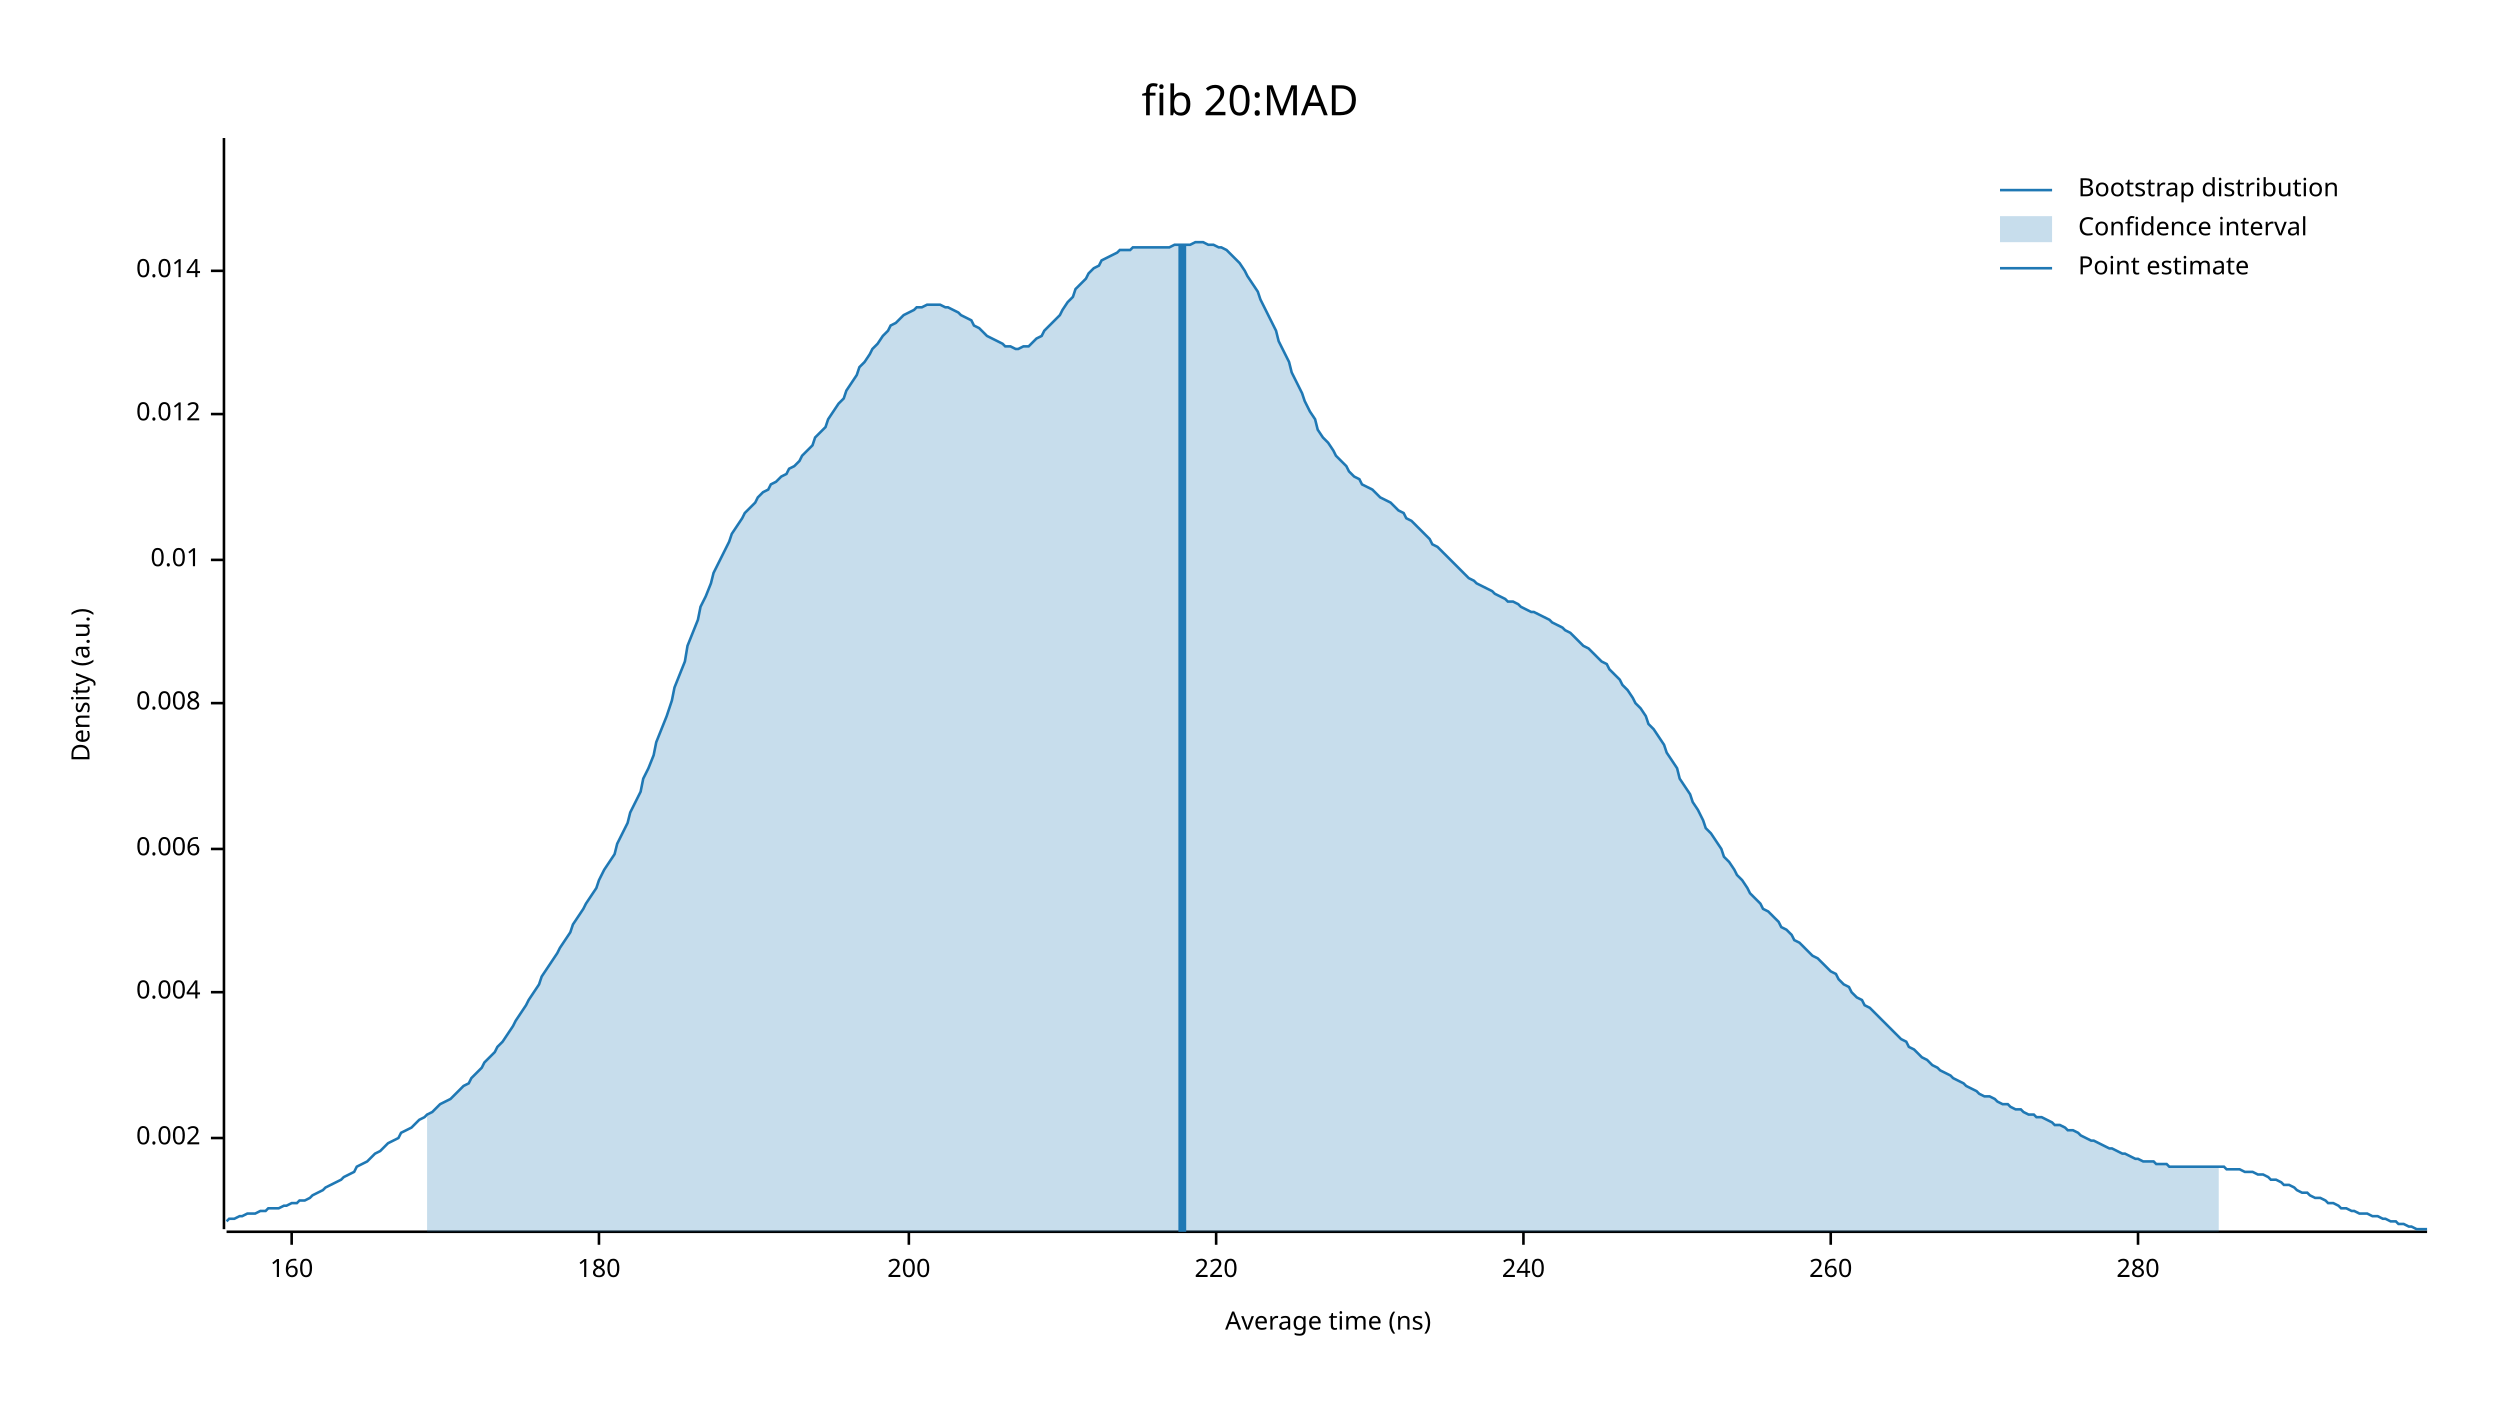
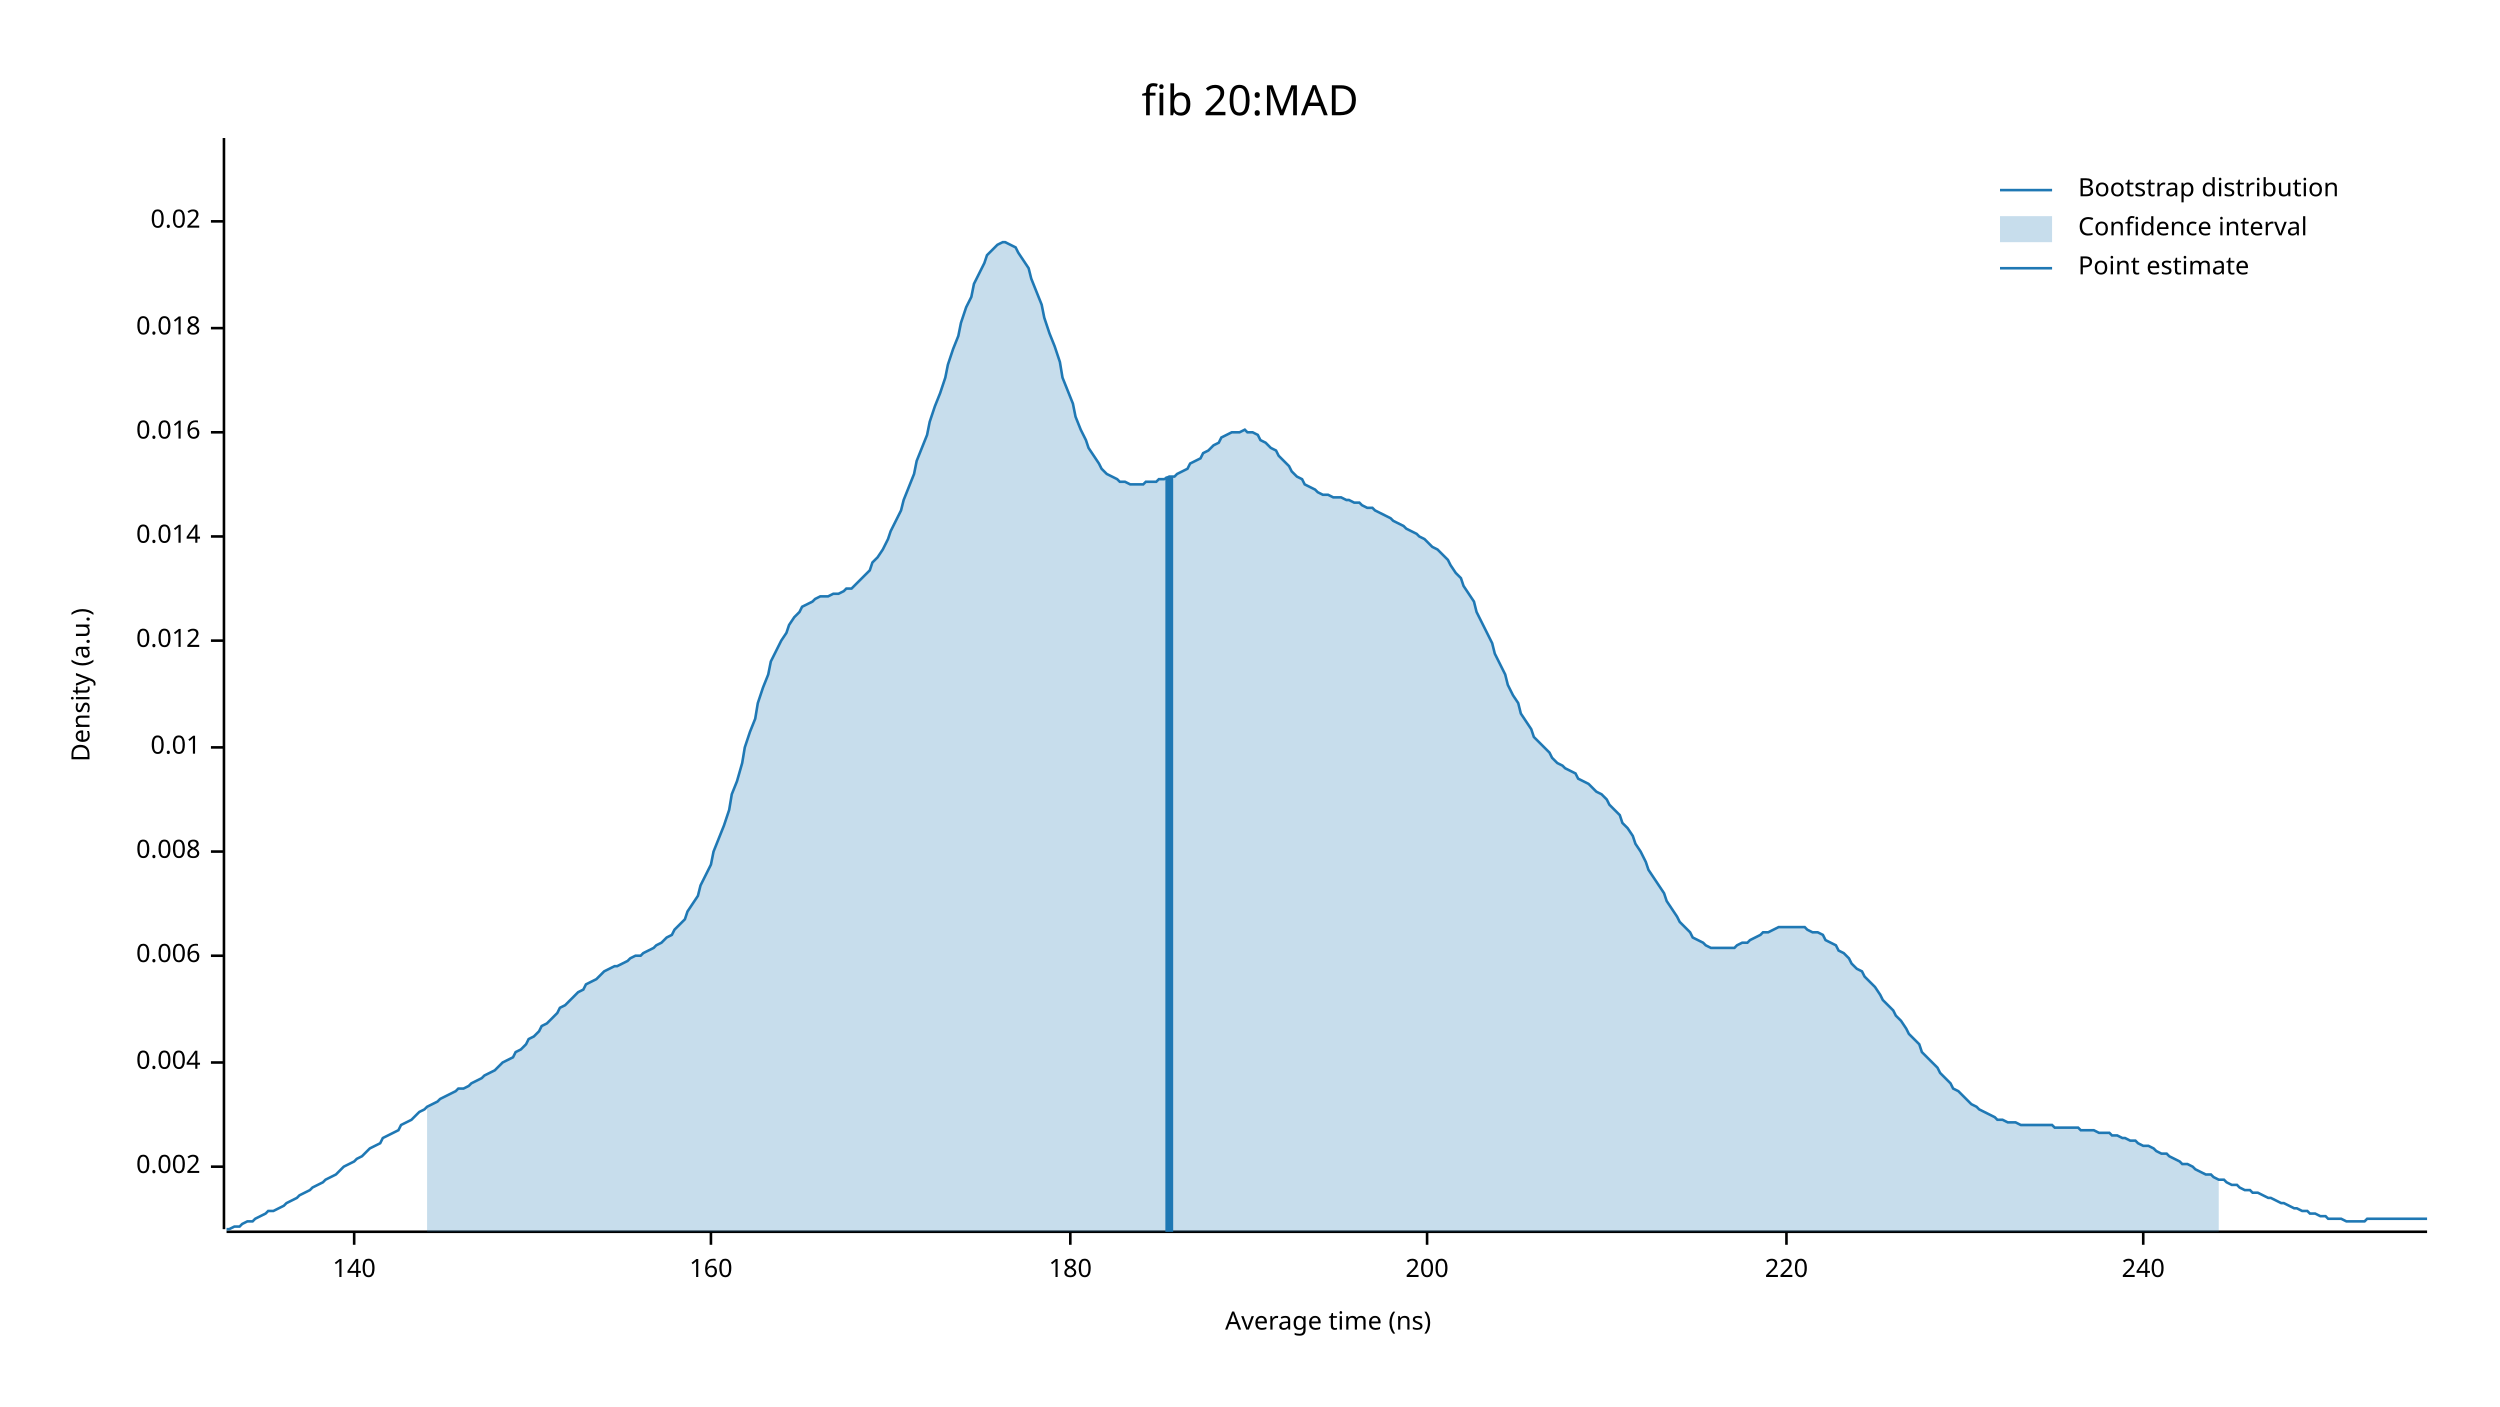
<svg xmlns="http://www.w3.org/2000/svg" width="960" height="540" viewBox="0 0 960 540">
  <text x="480" y="32" dy="0.76em" text-anchor="middle" font-family="sans-serif" font-size="16.129" opacity="1" fill="#000000">
fib 20:MAD
</text>
  <text x="27" y="263" dy="0.76em" text-anchor="middle" font-family="sans-serif" font-size="9.677" opacity="1" fill="#000000" transform="rotate(270, 27, 263)">
Density (a.u.)
</text>
  <text x="510" y="513" dy="-0.5ex" text-anchor="middle" font-family="sans-serif" font-size="9.677" opacity="1" fill="#000000">
Average time (ns)
</text>
  <polyline fill="none" opacity="1" stroke="#000000" stroke-width="1" points="86,53 86,472 " />
-   <text x="77" y="437" dy="0.5ex" text-anchor="end" font-family="sans-serif" font-size="9.677" opacity="1" fill="#000000">
+   <text x="77" y="448" dy="0.5ex" text-anchor="end" font-family="sans-serif" font-size="9.677" opacity="1" fill="#000000">
0.002
</text>
-   <polyline fill="none" opacity="1" stroke="#000000" stroke-width="1" points="81,437 86,437 " />
-   <text x="77" y="381" dy="0.5ex" text-anchor="end" font-family="sans-serif" font-size="9.677" opacity="1" fill="#000000">
+   <polyline fill="none" opacity="1" stroke="#000000" stroke-width="1" points="81,448 86,448 " />
+   <text x="77" y="408" dy="0.5ex" text-anchor="end" font-family="sans-serif" font-size="9.677" opacity="1" fill="#000000">
0.004
</text>
-   <polyline fill="none" opacity="1" stroke="#000000" stroke-width="1" points="81,381 86,381 " />
-   <text x="77" y="326" dy="0.5ex" text-anchor="end" font-family="sans-serif" font-size="9.677" opacity="1" fill="#000000">
+   <polyline fill="none" opacity="1" stroke="#000000" stroke-width="1" points="81,408 86,408 " />
+   <text x="77" y="367" dy="0.5ex" text-anchor="end" font-family="sans-serif" font-size="9.677" opacity="1" fill="#000000">
0.006
</text>
-   <polyline fill="none" opacity="1" stroke="#000000" stroke-width="1" points="81,326 86,326 " />
-   <text x="77" y="270" dy="0.5ex" text-anchor="end" font-family="sans-serif" font-size="9.677" opacity="1" fill="#000000">
+   <polyline fill="none" opacity="1" stroke="#000000" stroke-width="1" points="81,367 86,367 " />
+   <text x="77" y="327" dy="0.5ex" text-anchor="end" font-family="sans-serif" font-size="9.677" opacity="1" fill="#000000">
0.008
</text>
-   <polyline fill="none" opacity="1" stroke="#000000" stroke-width="1" points="81,270 86,270 " />
-   <text x="77" y="215" dy="0.5ex" text-anchor="end" font-family="sans-serif" font-size="9.677" opacity="1" fill="#000000">
+   <polyline fill="none" opacity="1" stroke="#000000" stroke-width="1" points="81,327 86,327 " />
+   <text x="77" y="287" dy="0.5ex" text-anchor="end" font-family="sans-serif" font-size="9.677" opacity="1" fill="#000000">
0.01
</text>
-   <polyline fill="none" opacity="1" stroke="#000000" stroke-width="1" points="81,215 86,215 " />
-   <text x="77" y="159" dy="0.5ex" text-anchor="end" font-family="sans-serif" font-size="9.677" opacity="1" fill="#000000">
+   <polyline fill="none" opacity="1" stroke="#000000" stroke-width="1" points="81,287 86,287 " />
+   <text x="77" y="246" dy="0.5ex" text-anchor="end" font-family="sans-serif" font-size="9.677" opacity="1" fill="#000000">
0.012
</text>
-   <polyline fill="none" opacity="1" stroke="#000000" stroke-width="1" points="81,159 86,159 " />
-   <text x="77" y="104" dy="0.5ex" text-anchor="end" font-family="sans-serif" font-size="9.677" opacity="1" fill="#000000">
+   <polyline fill="none" opacity="1" stroke="#000000" stroke-width="1" points="81,246 86,246 " />
+   <text x="77" y="206" dy="0.5ex" text-anchor="end" font-family="sans-serif" font-size="9.677" opacity="1" fill="#000000">
0.014
</text>
-   <polyline fill="none" opacity="1" stroke="#000000" stroke-width="1" points="81,104 86,104 " />
+   <polyline fill="none" opacity="1" stroke="#000000" stroke-width="1" points="81,206 86,206 " />
+   <text x="77" y="166" dy="0.5ex" text-anchor="end" font-family="sans-serif" font-size="9.677" opacity="1" fill="#000000">
+ 0.016
+ </text>
+   <polyline fill="none" opacity="1" stroke="#000000" stroke-width="1" points="81,166 86,166 " />
+   <text x="77" y="126" dy="0.5ex" text-anchor="end" font-family="sans-serif" font-size="9.677" opacity="1" fill="#000000">
+ 0.018
+ </text>
+   <polyline fill="none" opacity="1" stroke="#000000" stroke-width="1" points="81,126 86,126 " />
+   <text x="77" y="85" dy="0.5ex" text-anchor="end" font-family="sans-serif" font-size="9.677" opacity="1" fill="#000000">
+ 0.02
+ </text>
+   <polyline fill="none" opacity="1" stroke="#000000" stroke-width="1" points="81,85 86,85 " />
  <polyline fill="none" opacity="1" stroke="#000000" stroke-width="1" points="87,473 932,473 " />
-   <text x="112" y="483" dy="0.76em" text-anchor="middle" font-family="sans-serif" font-size="9.677" opacity="1" fill="#000000">
+   <text x="136" y="483" dy="0.76em" text-anchor="middle" font-family="sans-serif" font-size="9.677" opacity="1" fill="#000000">
+ 140
+ </text>
+   <polyline fill="none" opacity="1" stroke="#000000" stroke-width="1" points="136,473 136,478 " />
+   <text x="273" y="483" dy="0.76em" text-anchor="middle" font-family="sans-serif" font-size="9.677" opacity="1" fill="#000000">
160
</text>
-   <polyline fill="none" opacity="1" stroke="#000000" stroke-width="1" points="112,473 112,478 " />
-   <text x="230" y="483" dy="0.76em" text-anchor="middle" font-family="sans-serif" font-size="9.677" opacity="1" fill="#000000">
+   <polyline fill="none" opacity="1" stroke="#000000" stroke-width="1" points="273,473 273,478 " />
+   <text x="411" y="483" dy="0.76em" text-anchor="middle" font-family="sans-serif" font-size="9.677" opacity="1" fill="#000000">
180
</text>
-   <polyline fill="none" opacity="1" stroke="#000000" stroke-width="1" points="230,473 230,478 " />
-   <text x="349" y="483" dy="0.76em" text-anchor="middle" font-family="sans-serif" font-size="9.677" opacity="1" fill="#000000">
+   <polyline fill="none" opacity="1" stroke="#000000" stroke-width="1" points="411,473 411,478 " />
+   <text x="548" y="483" dy="0.76em" text-anchor="middle" font-family="sans-serif" font-size="9.677" opacity="1" fill="#000000">
200
</text>
-   <polyline fill="none" opacity="1" stroke="#000000" stroke-width="1" points="349,473 349,478 " />
-   <text x="467" y="483" dy="0.76em" text-anchor="middle" font-family="sans-serif" font-size="9.677" opacity="1" fill="#000000">
+   <polyline fill="none" opacity="1" stroke="#000000" stroke-width="1" points="548,473 548,478 " />
+   <text x="686" y="483" dy="0.76em" text-anchor="middle" font-family="sans-serif" font-size="9.677" opacity="1" fill="#000000">
220
</text>
-   <polyline fill="none" opacity="1" stroke="#000000" stroke-width="1" points="467,473 467,478 " />
-   <text x="585" y="483" dy="0.76em" text-anchor="middle" font-family="sans-serif" font-size="9.677" opacity="1" fill="#000000">
+   <polyline fill="none" opacity="1" stroke="#000000" stroke-width="1" points="686,473 686,478 " />
+   <text x="823" y="483" dy="0.76em" text-anchor="middle" font-family="sans-serif" font-size="9.677" opacity="1" fill="#000000">
240
</text>
-   <polyline fill="none" opacity="1" stroke="#000000" stroke-width="1" points="585,473 585,478 " />
-   <text x="703" y="483" dy="0.76em" text-anchor="middle" font-family="sans-serif" font-size="9.677" opacity="1" fill="#000000">
- 260
- </text>
-   <polyline fill="none" opacity="1" stroke="#000000" stroke-width="1" points="703,473 703,478 " />
-   <text x="821" y="483" dy="0.76em" text-anchor="middle" font-family="sans-serif" font-size="9.677" opacity="1" fill="#000000">
- 280
- </text>
-   <polyline fill="none" opacity="1" stroke="#000000" stroke-width="1" points="821,473 821,478 " />
-   <polyline fill="none" opacity="1" stroke="#1F78B4" stroke-width="1" points="87,469 88,468 90,468 92,467 93,467 95,466 97,466 98,466 100,465 102,465 103,464 105,464 107,464 109,463 110,463 112,462 114,462 115,461 117,461 119,460 120,459 122,458 124,457 125,456 127,455 129,454 131,453 132,452 134,451 136,450 137,448 139,447 141,446 142,445 144,443 146,442 147,441 149,439 151,438 153,437 154,435 156,434 158,433 159,432 161,430 163,429 164,428 166,427 168,425 169,424 171,423 173,422 175,420 176,419 178,417 180,416 181,414 183,412 185,410 186,408 188,406 190,404 191,402 193,400 195,397 197,394 198,392 200,389 202,386 203,384 205,381 207,378 208,375 210,372 212,369 214,366 215,364 217,361 219,358 220,355 222,352 224,349 225,347 227,344 229,341 230,338 232,334 234,331 236,328 237,324 239,320 241,316 242,312 244,308 246,304 247,299 249,295 251,290 252,285 254,280 256,275 258,269 259,264 261,259 263,254 264,248 266,243 268,238 269,233 271,229 273,224 274,220 276,216 278,212 280,208 281,205 283,202 285,199 286,197 288,195 290,193 291,191 293,189 295,188 296,186 298,185 300,183 302,182 303,180 305,179 307,177 308,175 310,173 312,171 313,168 315,166 317,164 318,161 320,158 322,155 324,153 325,150 327,147 329,144 330,141 332,139 334,136 335,134 337,132 339,129 341,127 342,125 344,124 346,122 347,121 349,120 351,119 352,118 354,118 356,117 357,117 359,117 361,117 363,118 364,118 366,119 368,120 369,121 371,122 373,123 374,125 376,126 378,128 379,129 381,130 383,131 385,132 386,133 388,133 390,134 391,134 393,133 395,133 396,132 398,130 400,129 401,127 403,125 405,123 407,121 408,119 410,116 412,114 413,111 415,109 417,107 418,105 420,103 422,102 423,100 425,99 427,98 429,97 430,96 432,96 434,96 435,95 437,95 439,95 440,95 442,95 444,95 445,95 447,95 449,95 451,94 452,94 454,94 456,94 457,94 459,93 461,93 462,93 464,94 466,94 468,95 469,95 471,96 473,98 474,99 476,101 478,104 479,106 481,109 483,112 484,115 486,119 488,123 490,127 491,131 493,135 495,139 496,143 498,147 500,151 501,154 503,158 505,161 506,165 508,168 510,170 512,173 513,175 515,177 517,179 518,181 520,183 522,184 523,186 525,187 527,188 528,189 530,191 532,192 534,193 535,194 537,196 539,197 540,199 542,200 544,202 545,203 547,205 549,207 550,209 552,210 554,212 556,214 557,215 559,217 561,219 562,220 564,222 566,223 567,224 569,225 571,226 573,227 574,228 576,229 578,230 579,231 581,231 583,232 584,233 586,234 588,235 589,235 591,236 593,237 595,238 596,239 598,240 600,241 601,242 603,243 605,245 606,246 608,248 610,249 611,250 613,252 615,254 617,255 618,257 620,259 622,261 623,263 625,265 627,268 628,270 630,272 632,275 633,278 635,280 637,283 639,286 640,289 642,292 644,295 645,299 647,302 649,305 650,308 652,311 654,315 655,318 657,320 659,323 661,326 662,329 664,331 666,334 667,336 669,338 671,341 672,343 674,345 676,347 677,349 679,350 681,352 683,354 684,356 686,357 688,359 689,361 691,362 693,364 694,365 696,367 698,368 700,370 701,371 703,373 705,374 706,376 708,378 710,379 711,381 713,383 715,384 716,386 718,387 720,389 722,391 723,392 725,394 727,396 728,397 730,399 732,400 733,402 735,403 737,405 738,406 740,407 742,409 744,410 745,411 747,412 749,413 750,414 752,415 754,416 755,417 757,418 759,419 760,420 762,421 764,421 766,422 767,423 769,424 771,424 772,425 774,426 776,426 777,427 779,428 781,428 782,429 784,429 786,430 788,431 789,432 791,432 793,433 794,434 796,434 798,435 799,436 801,437 803,438 804,438 806,439 808,440 810,441 811,441 813,442 815,443 816,443 818,444 820,445 821,445 823,446 825,446 827,446 828,447 830,447 832,447 833,448 835,448 837,448 838,448 840,448 842,448 843,448 845,448 847,448 849,448 850,448 852,448 854,448 855,449 857,449 859,449 860,449 862,450 864,450 865,450 867,451 869,451 871,452 872,453 874,453 876,454 877,455 879,455 881,456 882,457 884,458 886,458 887,459 889,460 891,460 893,461 894,462 896,462 898,463 899,464 901,464 903,465 904,465 906,466 908,466 909,466 911,467 913,467 915,468 916,468 918,469 920,469 921,470 923,470 925,471 926,471 928,472 930,472 932,472 " />
-   <polygon opacity="0.25" fill="#1F78B4" points="164,428 166,427 168,425 169,424 171,423 173,422 175,420 176,419 178,417 180,416 181,414 183,412 185,410 186,408 188,406 190,404 191,402 193,400 195,397 197,394 198,392 200,389 202,386 203,384 205,381 207,378 208,375 210,372 212,369 214,366 215,364 217,361 219,358 220,355 222,352 224,349 225,347 227,344 229,341 230,338 232,334 234,331 236,328 237,324 239,320 241,316 242,312 244,308 246,304 247,299 249,295 251,290 252,285 254,280 256,275 258,269 259,264 261,259 263,254 264,248 266,243 268,238 269,233 271,229 273,224 274,220 276,216 278,212 280,208 281,205 283,202 285,199 286,197 288,195 290,193 291,191 293,189 295,188 296,186 298,185 300,183 302,182 303,180 305,179 307,177 308,175 310,173 312,171 313,168 315,166 317,164 318,161 320,158 322,155 324,153 325,150 327,147 329,144 330,141 332,139 334,136 335,134 337,132 339,129 341,127 342,125 344,124 346,122 347,121 349,120 351,119 352,118 354,118 356,117 357,117 359,117 361,117 363,118 364,118 366,119 368,120 369,121 371,122 373,123 374,125 376,126 378,128 379,129 381,130 383,131 385,132 386,133 388,133 390,134 391,134 393,133 395,133 396,132 398,130 400,129 401,127 403,125 405,123 407,121 408,119 410,116 412,114 413,111 415,109 417,107 418,105 420,103 422,102 423,100 425,99 427,98 429,97 430,96 432,96 434,96 435,95 437,95 439,95 440,95 442,95 444,95 445,95 447,95 449,95 451,94 452,94 454,94 456,94 457,94 459,93 461,93 462,93 464,94 466,94 468,95 469,95 471,96 473,98 474,99 476,101 478,104 479,106 481,109 483,112 484,115 486,119 488,123 490,127 491,131 493,135 495,139 496,143 498,147 500,151 501,154 503,158 505,161 506,165 508,168 510,170 512,173 513,175 515,177 517,179 518,181 520,183 522,184 523,186 525,187 527,188 528,189 530,191 532,192 534,193 535,194 537,196 539,197 540,199 542,200 544,202 545,203 547,205 549,207 550,209 552,210 554,212 556,214 557,215 559,217 561,219 562,220 564,222 566,223 567,224 569,225 571,226 573,227 574,228 576,229 578,230 579,231 581,231 583,232 584,233 586,234 588,235 589,235 591,236 593,237 595,238 596,239 598,240 600,241 601,242 603,243 605,245 606,246 608,248 610,249 611,250 613,252 615,254 617,255 618,257 620,259 622,261 623,263 625,265 627,268 628,270 630,272 632,275 633,278 635,280 637,283 639,286 640,289 642,292 644,295 645,299 647,302 649,305 650,308 652,311 654,315 655,318 657,320 659,323 661,326 662,329 664,331 666,334 667,336 669,338 671,341 672,343 674,345 676,347 677,349 679,350 681,352 683,354 684,356 686,357 688,359 689,361 691,362 693,364 694,365 696,367 698,368 700,370 701,371 703,373 705,374 706,376 708,378 710,379 711,381 713,383 715,384 716,386 718,387 720,389 722,391 723,392 725,394 727,396 728,397 730,399 732,400 733,402 735,403 737,405 738,406 740,407 742,409 744,410 745,411 747,412 749,413 750,414 752,415 754,416 755,417 757,418 759,419 760,420 762,421 764,421 766,422 767,423 769,424 771,424 772,425 774,426 776,426 777,427 779,428 781,428 782,429 784,429 786,430 788,431 789,432 791,432 793,433 794,434 796,434 798,435 799,436 801,437 803,438 804,438 806,439 808,440 810,441 811,441 813,442 815,443 816,443 818,444 820,445 821,445 823,446 825,446 827,446 828,447 830,447 832,447 833,448 835,448 837,448 838,448 840,448 842,448 843,448 845,448 847,448 849,448 850,448 852,448 852,473 164,473 " />
-   <polyline fill="none" opacity="1" stroke="#1F78B4" stroke-width="3" points="454,473 454,94 " />
+   <polyline fill="none" opacity="1" stroke="#000000" stroke-width="1" points="823,473 823,478 " />
+   <polyline fill="none" opacity="1" stroke="#1F78B4" stroke-width="1" points="87,472 88,472 90,471 92,471 93,470 95,469 97,469 98,468 100,467 102,466 103,465 105,465 107,464 109,463 110,462 112,461 114,460 115,459 117,458 119,457 120,456 122,455 124,454 125,453 127,452 129,451 131,449 132,448 134,447 136,446 137,445 139,444 141,442 142,441 144,440 146,439 147,437 149,436 151,435 153,434 154,432 156,431 158,430 159,429 161,427 163,426 164,425 166,424 168,423 169,422 171,421 173,420 175,419 176,418 178,418 180,417 181,416 183,415 185,414 186,413 188,412 190,411 191,410 193,408 195,407 197,406 198,404 200,403 202,401 203,399 205,398 207,396 208,394 210,393 212,391 214,389 215,387 217,386 219,384 220,383 222,381 224,380 225,378 227,377 229,376 230,375 232,373 234,372 236,371 237,371 239,370 241,369 242,368 244,367 246,367 247,366 249,365 251,364 252,363 254,362 256,360 258,359 259,357 261,355 263,353 264,350 266,347 268,344 269,340 271,336 273,332 274,327 276,322 278,317 280,311 281,305 283,300 285,293 286,287 288,281 290,276 291,270 293,264 295,259 296,254 298,250 300,246 302,243 303,240 305,237 307,235 308,233 310,232 312,231 313,230 315,229 317,229 318,229 320,228 322,228 324,227 325,226 327,226 329,224 330,223 332,221 334,219 335,216 337,214 339,211 341,207 342,204 344,200 346,196 347,192 349,187 351,182 352,177 354,172 356,167 357,162 359,156 361,151 363,145 364,140 366,134 368,129 369,124 371,118 373,114 374,109 376,105 378,101 379,98 381,96 383,94 385,93 386,93 388,94 390,95 391,97 393,100 395,103 396,107 398,112 400,117 401,122 403,128 405,133 407,139 408,145 410,150 412,155 413,160 415,165 417,169 418,172 420,175 422,178 423,180 425,182 427,183 429,184 430,185 432,185 434,186 435,186 437,186 439,186 440,185 442,185 444,185 445,184 447,184 449,183 451,183 452,182 454,181 456,180 457,178 459,177 461,176 462,174 464,173 466,171 468,170 469,168 471,167 473,166 474,166 476,166 478,165 479,166 481,166 483,167 484,169 486,170 488,172 490,173 491,175 493,177 495,179 496,181 498,183 500,184 501,186 503,187 505,188 506,189 508,190 510,190 512,191 513,191 515,191 517,192 518,192 520,193 522,193 523,194 525,195 527,195 528,196 530,197 532,198 534,199 535,200 537,201 539,202 540,203 542,204 544,205 545,206 547,207 549,209 550,210 552,211 554,213 556,215 557,217 559,220 561,222 562,225 564,228 566,231 567,235 569,239 571,243 573,247 574,251 576,255 578,259 579,263 581,267 583,270 584,274 586,277 588,280 589,283 591,285 593,287 595,289 596,291 598,293 600,294 601,295 603,296 605,297 606,299 608,300 610,301 611,302 613,304 615,305 617,307 618,309 620,311 622,313 623,316 625,318 627,321 628,324 630,327 632,331 633,334 635,337 637,340 639,343 640,346 642,349 644,352 645,354 647,356 649,358 650,360 652,361 654,362 655,363 657,364 659,364 661,364 662,364 664,364 666,364 667,363 669,362 671,362 672,361 674,360 676,359 677,358 679,358 681,357 683,356 684,356 686,356 688,356 689,356 691,356 693,356 694,357 696,358 698,358 700,359 701,361 703,362 705,363 706,365 708,366 710,368 711,370 713,372 715,373 716,375 718,377 720,379 722,382 723,384 725,386 727,388 728,390 730,392 732,395 733,397 735,399 737,401 738,404 740,406 742,408 744,410 745,412 747,414 749,416 750,418 752,419 754,421 755,422 757,424 759,425 760,426 762,427 764,428 766,429 767,430 769,430 771,431 772,431 774,431 776,432 777,432 779,432 781,432 782,432 784,432 786,432 788,432 789,433 791,433 793,433 794,433 796,433 798,433 799,434 801,434 803,434 804,434 806,435 808,435 810,435 811,436 813,436 815,437 816,437 818,438 820,438 821,439 823,440 825,440 827,441 828,442 830,443 832,443 833,444 835,445 837,446 838,447 840,447 842,448 843,449 845,450 847,451 849,451 850,452 852,453 854,453 855,454 857,455 859,455 860,456 862,457 864,457 865,458 867,458 869,459 871,460 872,460 874,461 876,462 877,462 879,463 881,464 882,464 884,465 886,465 887,466 889,466 891,467 893,467 894,468 896,468 898,468 899,468 901,469 903,469 904,469 906,469 908,469 909,468 911,468 913,468 915,468 916,468 918,468 920,468 921,468 923,468 925,468 926,468 928,468 930,468 932,468 " />
+   <polygon opacity="0.25" fill="#1F78B4" points="164,425 166,424 168,423 169,422 171,421 173,420 175,419 176,418 178,418 180,417 181,416 183,415 185,414 186,413 188,412 190,411 191,410 193,408 195,407 197,406 198,404 200,403 202,401 203,399 205,398 207,396 208,394 210,393 212,391 214,389 215,387 217,386 219,384 220,383 222,381 224,380 225,378 227,377 229,376 230,375 232,373 234,372 236,371 237,371 239,370 241,369 242,368 244,367 246,367 247,366 249,365 251,364 252,363 254,362 256,360 258,359 259,357 261,355 263,353 264,350 266,347 268,344 269,340 271,336 273,332 274,327 276,322 278,317 280,311 281,305 283,300 285,293 286,287 288,281 290,276 291,270 293,264 295,259 296,254 298,250 300,246 302,243 303,240 305,237 307,235 308,233 310,232 312,231 313,230 315,229 317,229 318,229 320,228 322,228 324,227 325,226 327,226 329,224 330,223 332,221 334,219 335,216 337,214 339,211 341,207 342,204 344,200 346,196 347,192 349,187 351,182 352,177 354,172 356,167 357,162 359,156 361,151 363,145 364,140 366,134 368,129 369,124 371,118 373,114 374,109 376,105 378,101 379,98 381,96 383,94 385,93 386,93 388,94 390,95 391,97 393,100 395,103 396,107 398,112 400,117 401,122 403,128 405,133 407,139 408,145 410,150 412,155 413,160 415,165 417,169 418,172 420,175 422,178 423,180 425,182 427,183 429,184 430,185 432,185 434,186 435,186 437,186 439,186 440,185 442,185 444,185 445,184 447,184 449,183 451,183 452,182 454,181 456,180 457,178 459,177 461,176 462,174 464,173 466,171 468,170 469,168 471,167 473,166 474,166 476,166 478,165 479,166 481,166 483,167 484,169 486,170 488,172 490,173 491,175 493,177 495,179 496,181 498,183 500,184 501,186 503,187 505,188 506,189 508,190 510,190 512,191 513,191 515,191 517,192 518,192 520,193 522,193 523,194 525,195 527,195 528,196 530,197 532,198 534,199 535,200 537,201 539,202 540,203 542,204 544,205 545,206 547,207 549,209 550,210 552,211 554,213 556,215 557,217 559,220 561,222 562,225 564,228 566,231 567,235 569,239 571,243 573,247 574,251 576,255 578,259 579,263 581,267 583,270 584,274 586,277 588,280 589,283 591,285 593,287 595,289 596,291 598,293 600,294 601,295 603,296 605,297 606,299 608,300 610,301 611,302 613,304 615,305 617,307 618,309 620,311 622,313 623,316 625,318 627,321 628,324 630,327 632,331 633,334 635,337 637,340 639,343 640,346 642,349 644,352 645,354 647,356 649,358 650,360 652,361 654,362 655,363 657,364 659,364 661,364 662,364 664,364 666,364 667,363 669,362 671,362 672,361 674,360 676,359 677,358 679,358 681,357 683,356 684,356 686,356 688,356 689,356 691,356 693,356 694,357 696,358 698,358 700,359 701,361 703,362 705,363 706,365 708,366 710,368 711,370 713,372 715,373 716,375 718,377 720,379 722,382 723,384 725,386 727,388 728,390 730,392 732,395 733,397 735,399 737,401 738,404 740,406 742,408 744,410 745,412 747,414 749,416 750,418 752,419 754,421 755,422 757,424 759,425 760,426 762,427 764,428 766,429 767,430 769,430 771,431 772,431 774,431 776,432 777,432 779,432 781,432 782,432 784,432 786,432 788,432 789,433 791,433 793,433 794,433 796,433 798,433 799,434 801,434 803,434 804,434 806,435 808,435 810,435 811,436 813,436 815,437 816,437 818,438 820,438 821,439 823,440 825,440 827,441 828,442 830,443 832,443 833,444 835,445 837,446 838,447 840,447 842,448 843,449 845,450 847,451 849,451 850,452 852,453 852,473 164,473 " />
+   <polyline fill="none" opacity="1" stroke="#1F78B4" stroke-width="3" points="449,473 449,183 " />
  <text x="798" y="68" dy="0.76em" text-anchor="start" font-family="sans-serif" font-size="9.677" opacity="1" fill="#000000">
Bootstrap distribution
</text>
  <text x="798" y="83" dy="0.76em" text-anchor="start" font-family="sans-serif" font-size="9.677" opacity="1" fill="#000000">
Confidence interval
</text>
  <text x="798" y="98" dy="0.76em" text-anchor="start" font-family="sans-serif" font-size="9.677" opacity="1" fill="#000000">
Point estimate
</text>
  <polyline fill="none" opacity="1" stroke="#1F78B4" stroke-width="1" points="768,73 788,73 " />
  <rect x="768" y="83" width="20" height="10" opacity="0.25" fill="#1F78B4" stroke="none" />
  <polyline fill="none" opacity="1" stroke="#1F78B4" stroke-width="1" points="768,103 788,103 " />
</svg>
